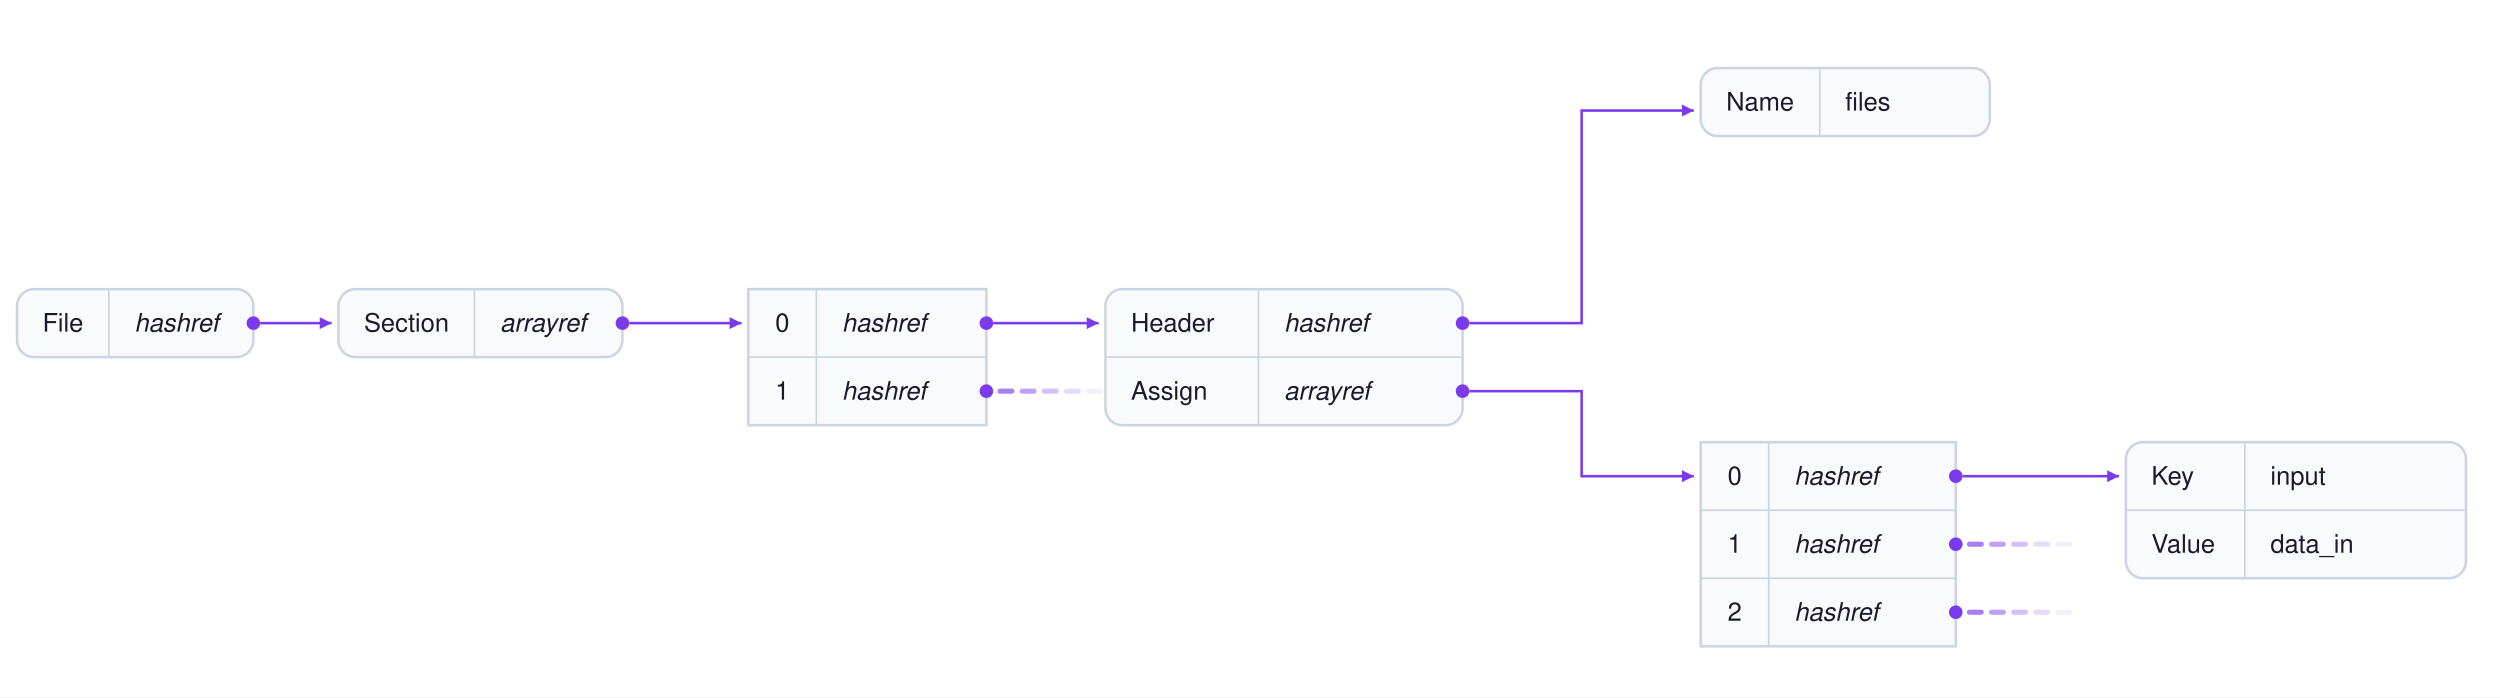
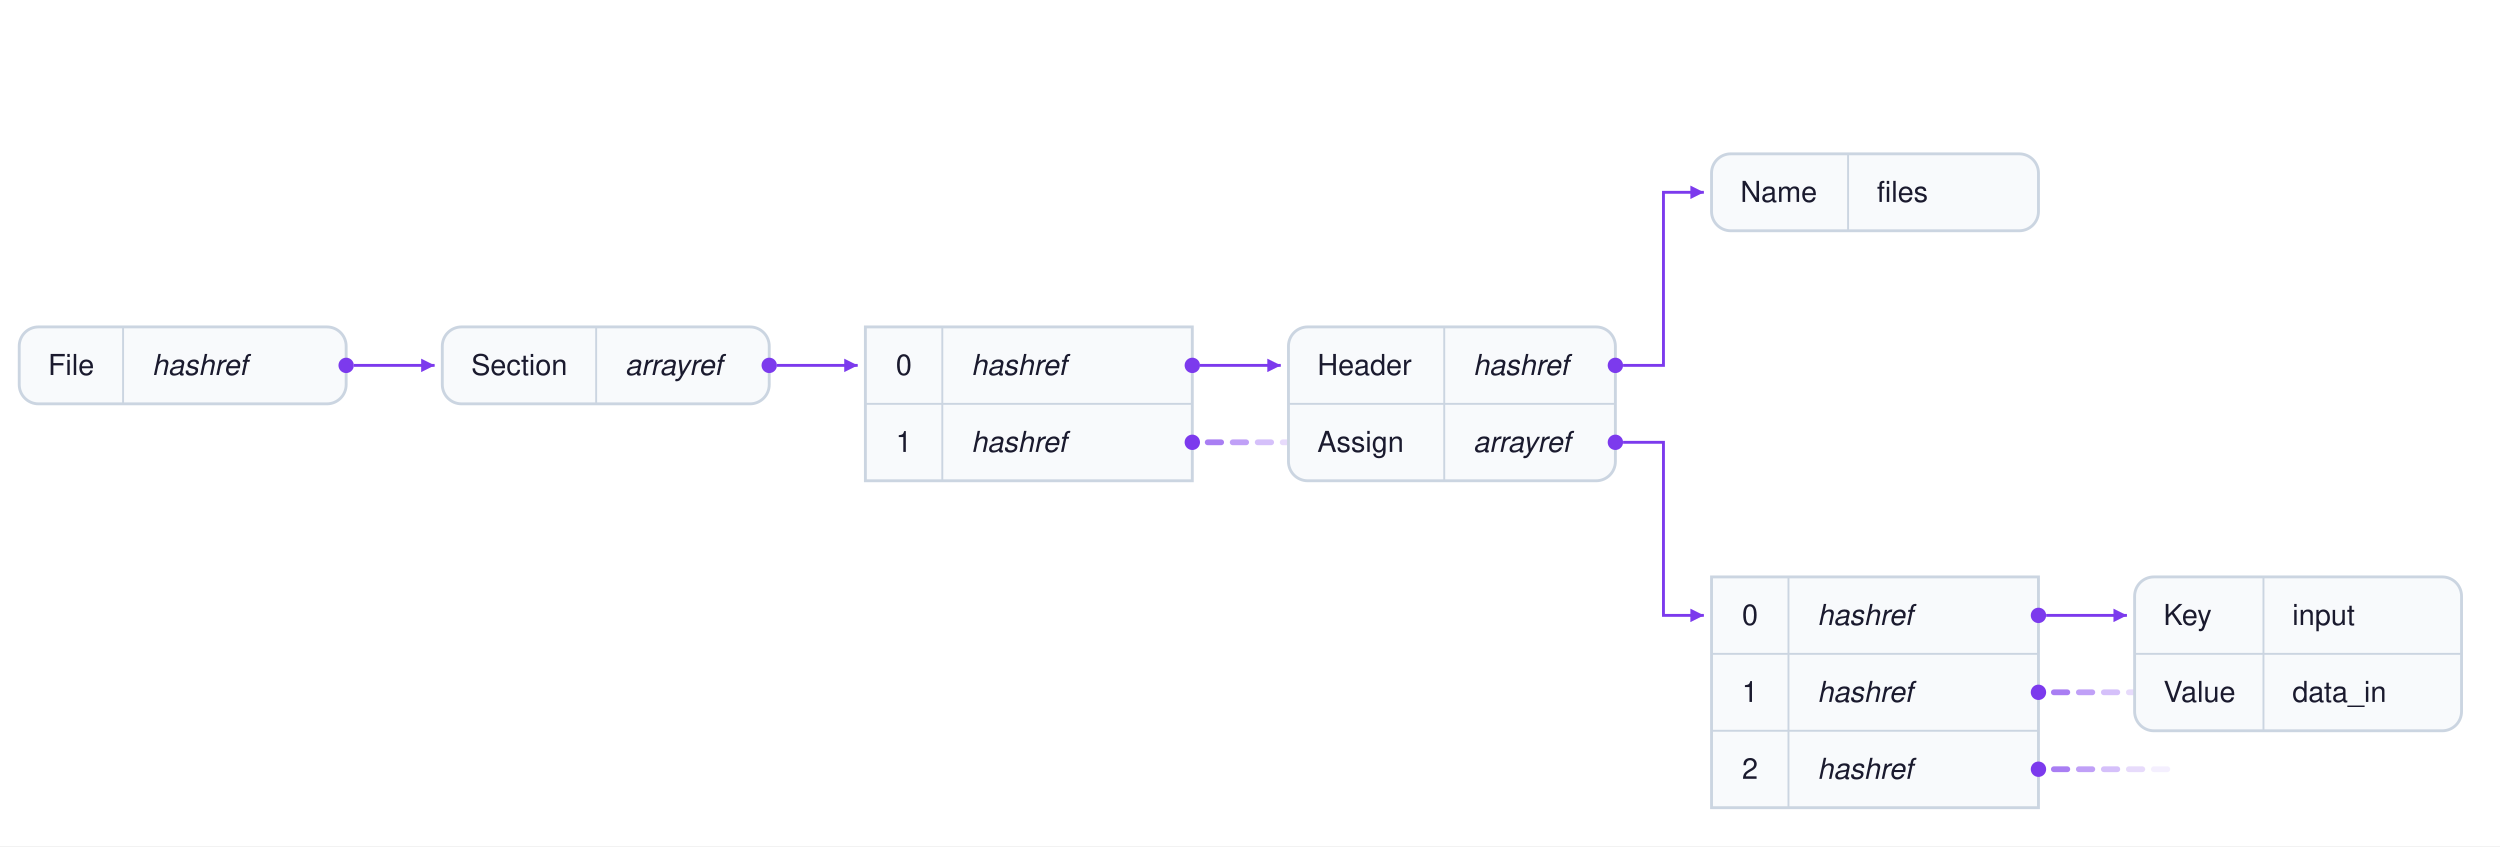
- <svg xmlns="http://www.w3.org/2000/svg" viewBox="0 0 1470 410" font-family="Helvetica, Arial, sans-serif">
-   <rect x="0" y="0" width="1470" height="410" fill="#ffffff" />
+ <svg xmlns="http://www.w3.org/2000/svg" viewBox="0 0 1300 440" font-family="Helvetica, Arial, sans-serif">
+   <rect x="0" y="0" width="1300" height="440" fill="#ffffff" />
  <g stroke="#cbd5e1" stroke-width="1.5" fill="#f8fafc">
-     <rect x="10" y="170" width="139" height="40" rx="10" ry="10" />
+     <rect x="10" y="170" width="170" height="40" rx="10" ry="10" />
  </g>
  <line x1="64" y1="170" x2="64" y2="210" stroke="#cbd5e1" stroke-width="1" />
  <g font-size="15" fill="#1a1a2e">
    <text x="25" y="195">File</text>
    <text x="79" y="195" font-style="italic">hashref</text>
  </g>
-   <circle cx="149" cy="190" r="4" fill="#7c3aed" />
+   <circle cx="180" cy="190" r="4" fill="#7c3aed" />
  <g stroke="#cbd5e1" stroke-width="1.5" fill="#f8fafc">
-     <rect x="199" y="170" width="167" height="40" rx="10" ry="10" />
+     <rect x="230" y="170" width="170" height="40" rx="10" ry="10" />
  </g>
-   <line x1="279" y1="170" x2="279" y2="210" stroke="#cbd5e1" stroke-width="1" />
+   <line x1="310" y1="170" x2="310" y2="210" stroke="#cbd5e1" stroke-width="1" />
  <g font-size="15" fill="#1a1a2e">
-     <text x="214" y="195">Section</text>
-     <text x="294" y="195" font-style="italic">arrayref</text>
+     <text x="245" y="195">Section</text>
+     <text x="325" y="195" font-style="italic">arrayref</text>
  </g>
-   <circle cx="366" cy="190" r="4" fill="#7c3aed" />
+   <circle cx="400" cy="190" r="4" fill="#7c3aed" />
  <g stroke="#cbd5e1" stroke-width="1.5" fill="#f8fafc">
-     <rect x="440" y="170" width="140" height="80" />
+     <rect x="450" y="170" width="170" height="80" />
  </g>
  <g stroke="#cbd5e1" stroke-width="1">
-     <line x1="440" y1="210" x2="580" y2="210" />
-     <line x1="480" y1="170" x2="480" y2="250" />
+     <line x1="450" y1="210" x2="620" y2="210" />
+     <line x1="490" y1="170" x2="490" y2="250" />
  </g>
  <g font-size="15" fill="#1a1a2e">
-     <text x="460" y="195" text-anchor="middle">0</text>
-     <text x="495" y="195" font-style="italic">hashref</text>
-     <text x="460" y="235" text-anchor="middle">1</text>
-     <text x="495" y="235" font-style="italic">hashref</text>
+     <text x="470" y="195" text-anchor="middle">0</text>
+     <text x="505" y="195" font-style="italic">hashref</text>
+     <text x="470" y="235" text-anchor="middle">1</text>
+     <text x="505" y="235" font-style="italic">hashref</text>
  </g>
-   <circle cx="580" cy="190" r="4" fill="#7c3aed" />
-   <circle cx="580" cy="230" r="4" fill="#7c3aed" />
+   <circle cx="620" cy="190" r="4" fill="#7c3aed" />
+   <circle cx="620" cy="230" r="4" fill="#7c3aed" />
  <g stroke="#7c3aed" stroke-width="3" stroke-linecap="round">
-     <line x1="588" y1="230" x2="595" y2="230" stroke-opacity="0.65" />
-     <line x1="601" y1="230" x2="608" y2="230" stroke-opacity="0.48" />
-     <line x1="614" y1="230" x2="621" y2="230" stroke-opacity="0.32" />
-     <line x1="627" y1="230" x2="634" y2="230" stroke-opacity="0.18" />
-     <line x1="640" y1="230" x2="647" y2="230" stroke-opacity="0.08" />
+     <line x1="628" y1="230" x2="635" y2="230" stroke-opacity="0.65" />
+     <line x1="641" y1="230" x2="648" y2="230" stroke-opacity="0.48" />
+     <line x1="654" y1="230" x2="661" y2="230" stroke-opacity="0.32" />
+     <line x1="667" y1="230" x2="674" y2="230" stroke-opacity="0.18" />
+     <line x1="680" y1="230" x2="687" y2="230" stroke-opacity="0.08" />
  </g>
  <g stroke="#cbd5e1" stroke-width="1.5" fill="#f8fafc">
-     <rect x="650" y="170" width="210" height="80" rx="10" ry="10" />
+     <rect x="670" y="170" width="170" height="80" rx="10" ry="10" />
  </g>
  <g stroke="#cbd5e1" stroke-width="1">
-     <line x1="650" y1="210" x2="860" y2="210" />
-     <line x1="740" y1="170" x2="740" y2="250" />
+     <line x1="670" y1="210" x2="840" y2="210" />
+     <line x1="751" y1="170" x2="751" y2="250" />
  </g>
  <g font-size="15" fill="#1a1a2e">
-     <text x="665" y="195">Header</text>
-     <text x="755" y="195" font-style="italic">hashref</text>
-     <text x="665" y="235">Assign</text>
-     <text x="755" y="235" font-style="italic">arrayref</text>
+     <text x="685" y="195">Header</text>
+     <text x="766" y="195" font-style="italic">hashref</text>
+     <text x="685" y="235">Assign</text>
+     <text x="766" y="235" font-style="italic">arrayref</text>
  </g>
-   <circle cx="860" cy="190" r="4" fill="#7c3aed" />
-   <circle cx="860" cy="230" r="4" fill="#7c3aed" />
+   <circle cx="840" cy="190" r="4" fill="#7c3aed" />
+   <circle cx="840" cy="230" r="4" fill="#7c3aed" />
  <g stroke="#cbd5e1" stroke-width="1.5" fill="#f8fafc">
-     <rect x="1000" y="40" width="170" height="40" rx="10" ry="10" />
+     <rect x="890" y="80" width="170" height="40" rx="10" ry="10" />
  </g>
-   <line x1="1070" y1="40" x2="1070" y2="80" stroke="#cbd5e1" stroke-width="1" />
+   <line x1="961" y1="80" x2="961" y2="120" stroke="#cbd5e1" stroke-width="1" />
  <g font-size="15" fill="#1a1a2e">
-     <text x="1015" y="65">Name</text>
-     <text x="1085" y="65">files</text>
+     <text x="905" y="105">Name</text>
+     <text x="976" y="105">files</text>
  </g>
  <g stroke="#cbd5e1" stroke-width="1.5" fill="#f8fafc">
-     <rect x="1000" y="260" width="150" height="120" />
+     <rect x="890" y="300" width="170" height="120" />
  </g>
  <g stroke="#cbd5e1" stroke-width="1">
-     <line x1="1000" y1="300" x2="1150" y2="300" />
-     <line x1="1000" y1="340" x2="1150" y2="340" />
-     <line x1="1040" y1="260" x2="1040" y2="380" />
+     <line x1="890" y1="340" x2="1060" y2="340" />
+     <line x1="890" y1="380" x2="1060" y2="380" />
+     <line x1="930" y1="300" x2="930" y2="420" />
  </g>
  <g font-size="15" fill="#1a1a2e">
-     <text x="1020" y="285" text-anchor="middle">0</text>
-     <text x="1055" y="285" font-style="italic">hashref</text>
-     <text x="1020" y="325" text-anchor="middle">1</text>
-     <text x="1055" y="325" font-style="italic">hashref</text>
-     <text x="1020" y="365" text-anchor="middle">2</text>
-     <text x="1055" y="365" font-style="italic">hashref</text>
+     <text x="910" y="325" text-anchor="middle">0</text>
+     <text x="945" y="325" font-style="italic">hashref</text>
+     <text x="910" y="365" text-anchor="middle">1</text>
+     <text x="945" y="365" font-style="italic">hashref</text>
+     <text x="910" y="405" text-anchor="middle">2</text>
+     <text x="945" y="405" font-style="italic">hashref</text>
  </g>
-   <circle cx="1150" cy="280" r="4" fill="#7c3aed" />
-   <circle cx="1150" cy="320" r="4" fill="#7c3aed" />
-   <circle cx="1150" cy="360" r="4" fill="#7c3aed" />
+   <circle cx="1060" cy="320" r="4" fill="#7c3aed" />
+   <circle cx="1060" cy="360" r="4" fill="#7c3aed" />
+   <circle cx="1060" cy="400" r="4" fill="#7c3aed" />
  <g stroke="#7c3aed" stroke-width="3" stroke-linecap="round">
    <g>
-       <line x1="1158" y1="320" x2="1165" y2="320" stroke-opacity="0.65" />
-       <line x1="1171" y1="320" x2="1178" y2="320" stroke-opacity="0.48" />
-       <line x1="1184" y1="320" x2="1191" y2="320" stroke-opacity="0.32" />
-       <line x1="1197" y1="320" x2="1204" y2="320" stroke-opacity="0.18" />
-       <line x1="1210" y1="320" x2="1217" y2="320" stroke-opacity="0.08" />
+       <line x1="1068" y1="360" x2="1075" y2="360" stroke-opacity="0.65" />
+       <line x1="1081" y1="360" x2="1088" y2="360" stroke-opacity="0.48" />
+       <line x1="1094" y1="360" x2="1101" y2="360" stroke-opacity="0.32" />
+       <line x1="1107" y1="360" x2="1114" y2="360" stroke-opacity="0.18" />
+       <line x1="1120" y1="360" x2="1127" y2="360" stroke-opacity="0.08" />
    </g>
    <g>
-       <line x1="1158" y1="360" x2="1165" y2="360" stroke-opacity="0.65" />
-       <line x1="1171" y1="360" x2="1178" y2="360" stroke-opacity="0.48" />
-       <line x1="1184" y1="360" x2="1191" y2="360" stroke-opacity="0.32" />
-       <line x1="1197" y1="360" x2="1204" y2="360" stroke-opacity="0.18" />
-       <line x1="1210" y1="360" x2="1217" y2="360" stroke-opacity="0.08" />
+       <line x1="1068" y1="400" x2="1075" y2="400" stroke-opacity="0.65" />
+       <line x1="1081" y1="400" x2="1088" y2="400" stroke-opacity="0.48" />
+       <line x1="1094" y1="400" x2="1101" y2="400" stroke-opacity="0.32" />
+       <line x1="1107" y1="400" x2="1114" y2="400" stroke-opacity="0.18" />
+       <line x1="1120" y1="400" x2="1127" y2="400" stroke-opacity="0.08" />
    </g>
  </g>
  <g stroke="#cbd5e1" stroke-width="1.5" fill="#f8fafc">
-     <rect x="1250" y="260" width="200" height="80" rx="10" ry="10" />
+     <rect x="1110" y="300" width="170" height="80" rx="10" ry="10" />
  </g>
  <g stroke="#cbd5e1" stroke-width="1">
-     <line x1="1250" y1="300" x2="1450" y2="300" />
-     <line x1="1320" y1="260" x2="1320" y2="340" />
+     <line x1="1110" y1="340" x2="1280" y2="340" />
+     <line x1="1177" y1="300" x2="1177" y2="380" />
  </g>
  <g font-size="15" fill="#1a1a2e">
-     <text x="1265" y="285">Key</text>
-     <text x="1335" y="285">input</text>
-     <text x="1265" y="325">Value</text>
-     <text x="1335" y="325">data_in</text>
+     <text x="1125" y="325">Key</text>
+     <text x="1192" y="325">input</text>
+     <text x="1125" y="365">Value</text>
+     <text x="1192" y="365">data_in</text>
  </g>
  <g stroke="#7c3aed" stroke-width="1.5" fill="none">
-     <path d="M 153 190 L 195 190" />
-     <path d="M 370 190 L 436 190" />
-     <path d="M 584 190 L 646 190" />
-     <path d="M 864 190 L 930 190 L 930 65 L 996 65" />
-     <path d="M 864 230 L 930 230 L 930 280 L 996 280" />
-     <path d="M 1154 280 L 1246 280" />
+     <path d="M 184 190 L 226 190" />
+     <path d="M 404 190 L 446 190" />
+     <path d="M 624 190 L 666 190" />
+     <path d="M 844 190 L 865 190 L 865 100 L 886 100" />
+     <path d="M 844 230 L 865 230 L 865 320 L 886 320" />
+     <path d="M 1064 320 L 1106 320" />
  </g>
  <g fill="#7c3aed">
-     <polygon points="195,190 188,186.5 188,193.5" />
-     <polygon points="436,190 429,186.5 429,193.5" />
-     <polygon points="646,190 639,186.5 639,193.5" />
-     <polygon points="996,65 989,61.5 989,68.5" />
-     <polygon points="996,280 989,276.5 989,283.5" />
-     <polygon points="1246,280 1239,276.5 1239,283.5" />
+     <polygon points="226,190 219,186.5 219,193.5" />
+     <polygon points="446,190 439,186.5 439,193.5" />
+     <polygon points="666,190 659,186.5 659,193.5" />
+     <polygon points="886,100 879,96.5 879,103.5" />
+     <polygon points="886,320 879,316.5 879,323.5" />
+     <polygon points="1106,320 1099,316.5 1099,323.5" />
  </g>
</svg>
